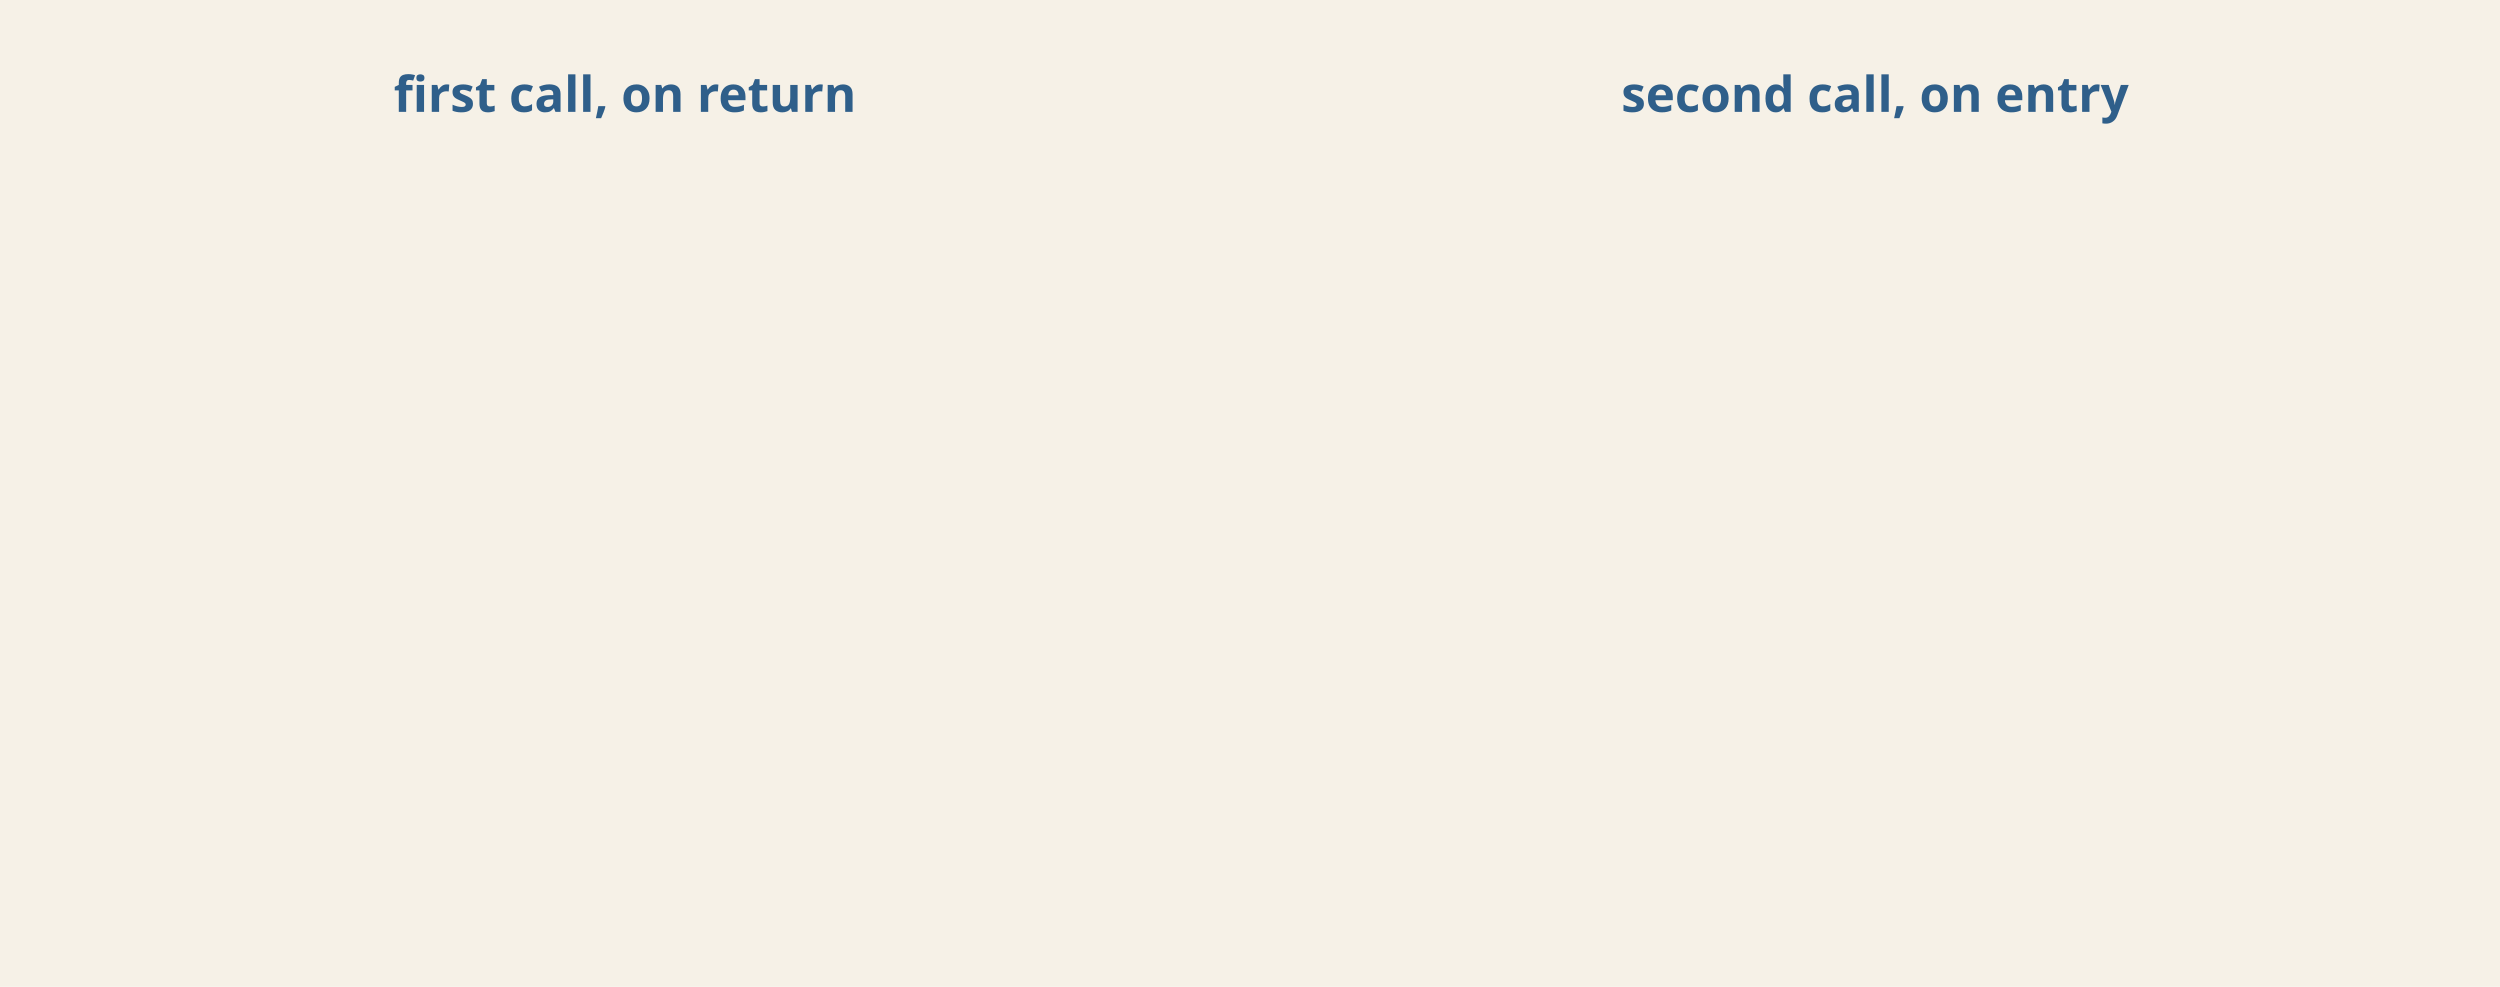
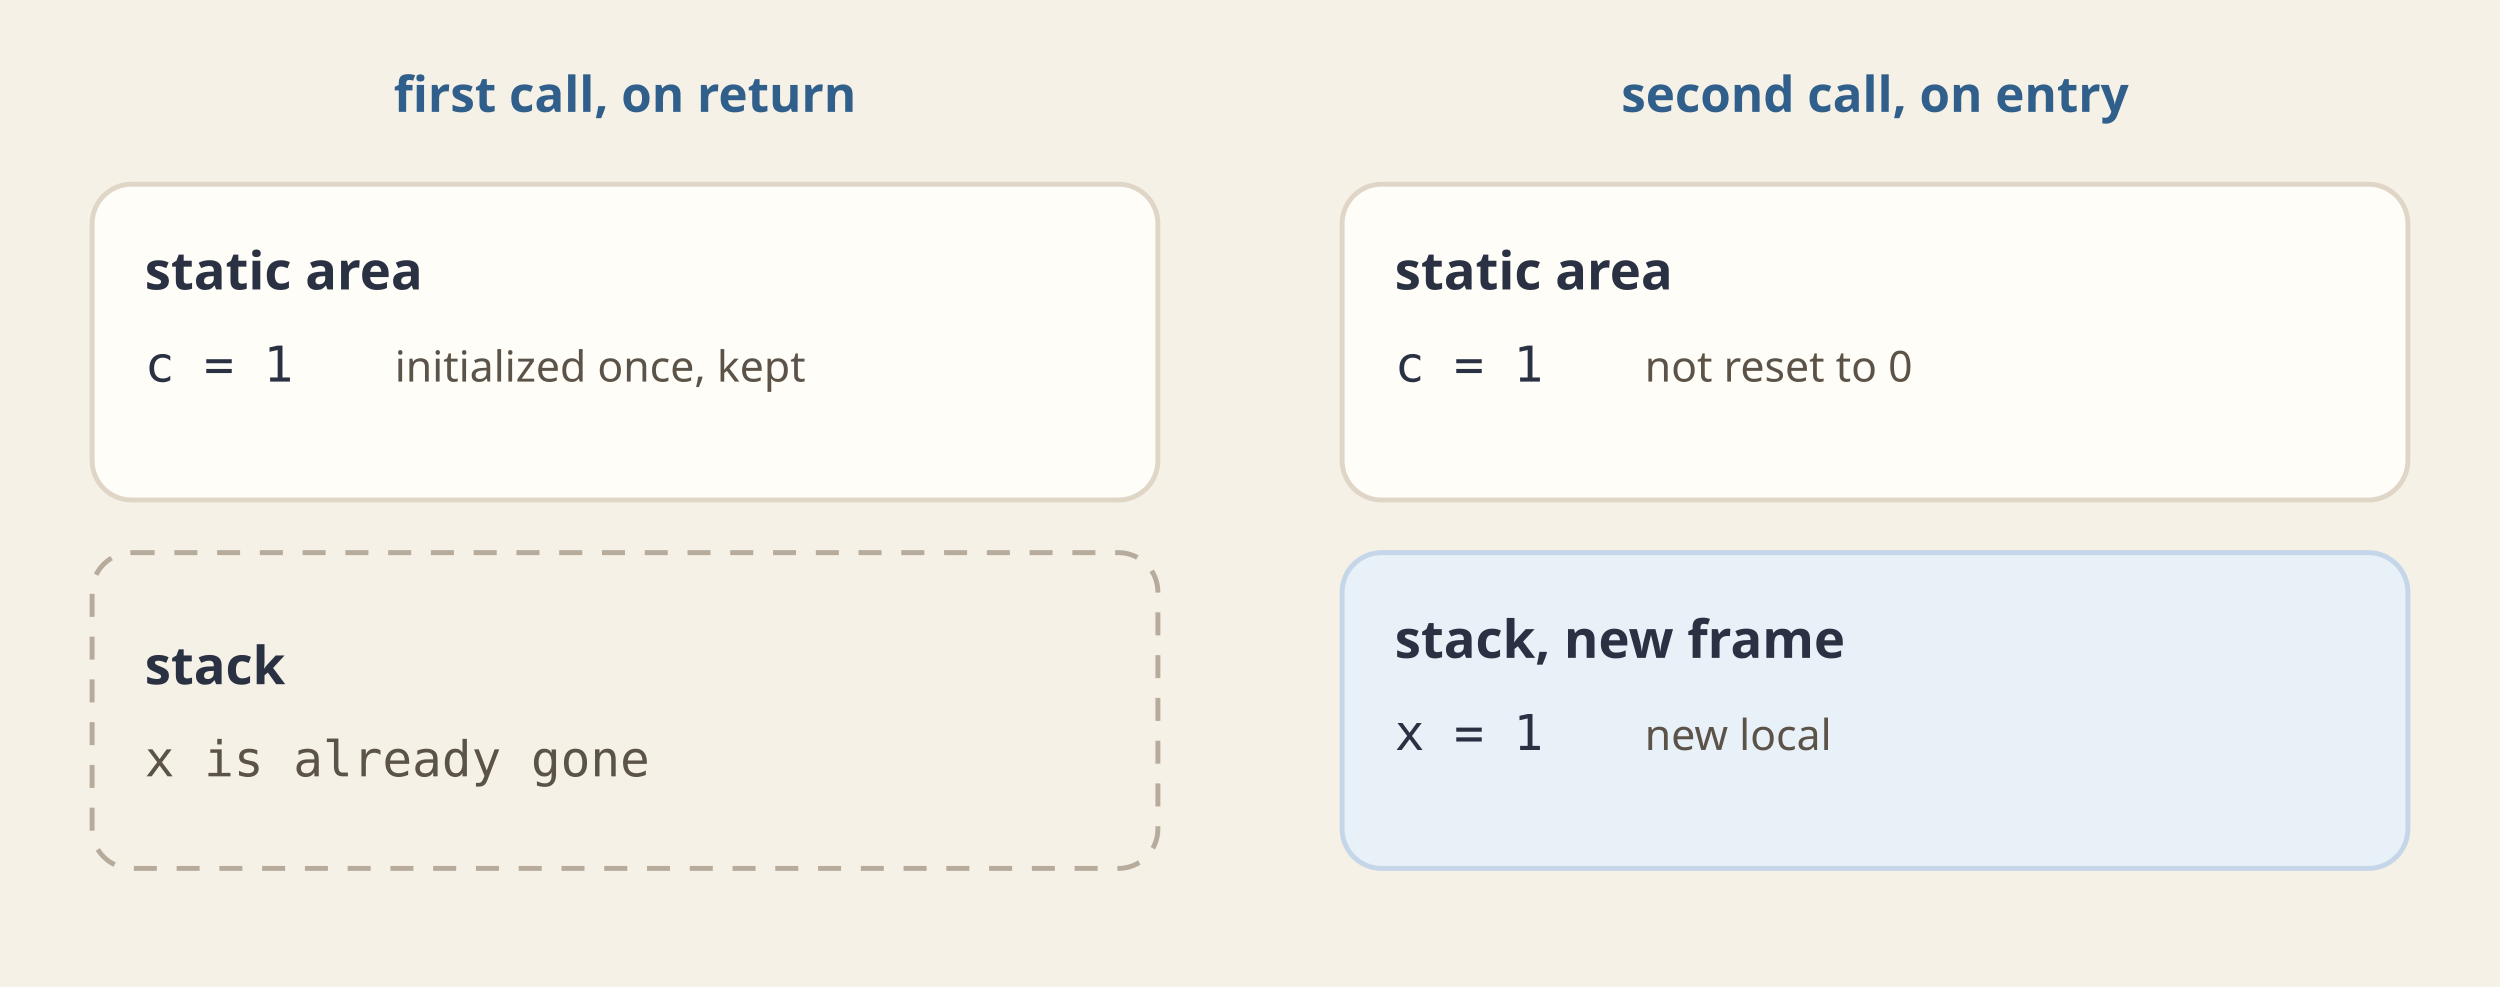
<svg xmlns="http://www.w3.org/2000/svg" viewBox="0 0 760 300" width="760" height="300">
-   <style>
-     .draw { opacity: 0; animation: appear 0.45s ease forwards; }
-     .d2 { animation-delay: 0.4s; }
-     @keyframes appear { to { opacity: 1; } }
-     @media (prefers-reduced-motion: reduce) { .draw { animation: none; opacity: 1; } }
-   </style>
  <rect width="760" height="300" fill="#f6f1e7" />
  <text x="190" y="34" text-anchor="middle" font-family="ui-sans-serif, system-ui, sans-serif" font-size="15" font-weight="650" fill="#2f5f8a" direction="ltr">first call, on return</text>
  <text x="570" y="34" text-anchor="middle" font-family="ui-sans-serif, system-ui, sans-serif" font-size="15" font-weight="650" fill="#2f5f8a" direction="ltr">second call, on entry</text>
  <g class="draw">
    <rect x="28" y="56" width="324" height="96" rx="12" fill="#fffdf8" stroke="#e0d6c8" stroke-width="1.5" />
    <text x="44" y="88" font-family="ui-sans-serif, system-ui, sans-serif" font-size="16" font-weight="650" fill="#2a3142" text-anchor="start" direction="ltr">
      <tspan direction="ltr">static</tspan> area</text>
    <text x="44" y="116" font-family="ui-monospace, monospace" font-size="15" fill="#2a3142" text-anchor="start">c = 1</text>
    <text x="120" y="116" font-family="ui-sans-serif, system-ui, sans-serif" font-size="13" fill="#5c5348" text-anchor="start" direction="ltr">initialized once, kept</text>
    <rect x="28" y="168" width="324" height="96" rx="12" fill="none" stroke="#b7ab9c" stroke-width="1.5" stroke-dasharray="7 6" />
    <text x="44" y="208" font-family="ui-sans-serif, system-ui, sans-serif" font-size="16" font-weight="650" fill="#2a3142" text-anchor="start" direction="ltr">stack</text>
    <text x="44" y="236" font-family="ui-monospace, monospace" font-size="15" fill="#5c5348" text-anchor="start" direction="ltr">
      <tspan direction="ltr">x</tspan> is already gone</text>
  </g>
  <g class="draw d2">
    <rect x="408" y="56" width="324" height="96" rx="12" fill="#fffdf8" stroke="#e0d6c8" stroke-width="1.5" />
    <text x="424" y="88" font-family="ui-sans-serif, system-ui, sans-serif" font-size="16" font-weight="650" fill="#2a3142" text-anchor="start" direction="ltr">
      <tspan direction="ltr">static</tspan> area</text>
    <text x="424" y="116" font-family="ui-monospace, monospace" font-size="15" fill="#2a3142" text-anchor="start">c = 1</text>
    <text x="500" y="116" font-family="ui-sans-serif, system-ui, sans-serif" font-size="13" fill="#5c5348" text-anchor="start" direction="ltr">not reset to 0</text>
    <rect x="408" y="168" width="324" height="96" rx="12" fill="#e8f0f8" stroke="#c5d6e8" stroke-width="1.5" />
    <text x="424" y="200" font-family="ui-sans-serif, system-ui, sans-serif" font-size="16" font-weight="650" fill="#2a3142" text-anchor="start" direction="ltr">stack, new frame</text>
    <text x="424" y="228" font-family="ui-monospace, monospace" font-size="15" fill="#2a3142" text-anchor="start">x = 1</text>
    <text x="500" y="228" font-family="ui-sans-serif, system-ui, sans-serif" font-size="13" fill="#5c5348" text-anchor="start" direction="ltr">new local</text>
  </g>
</svg>
